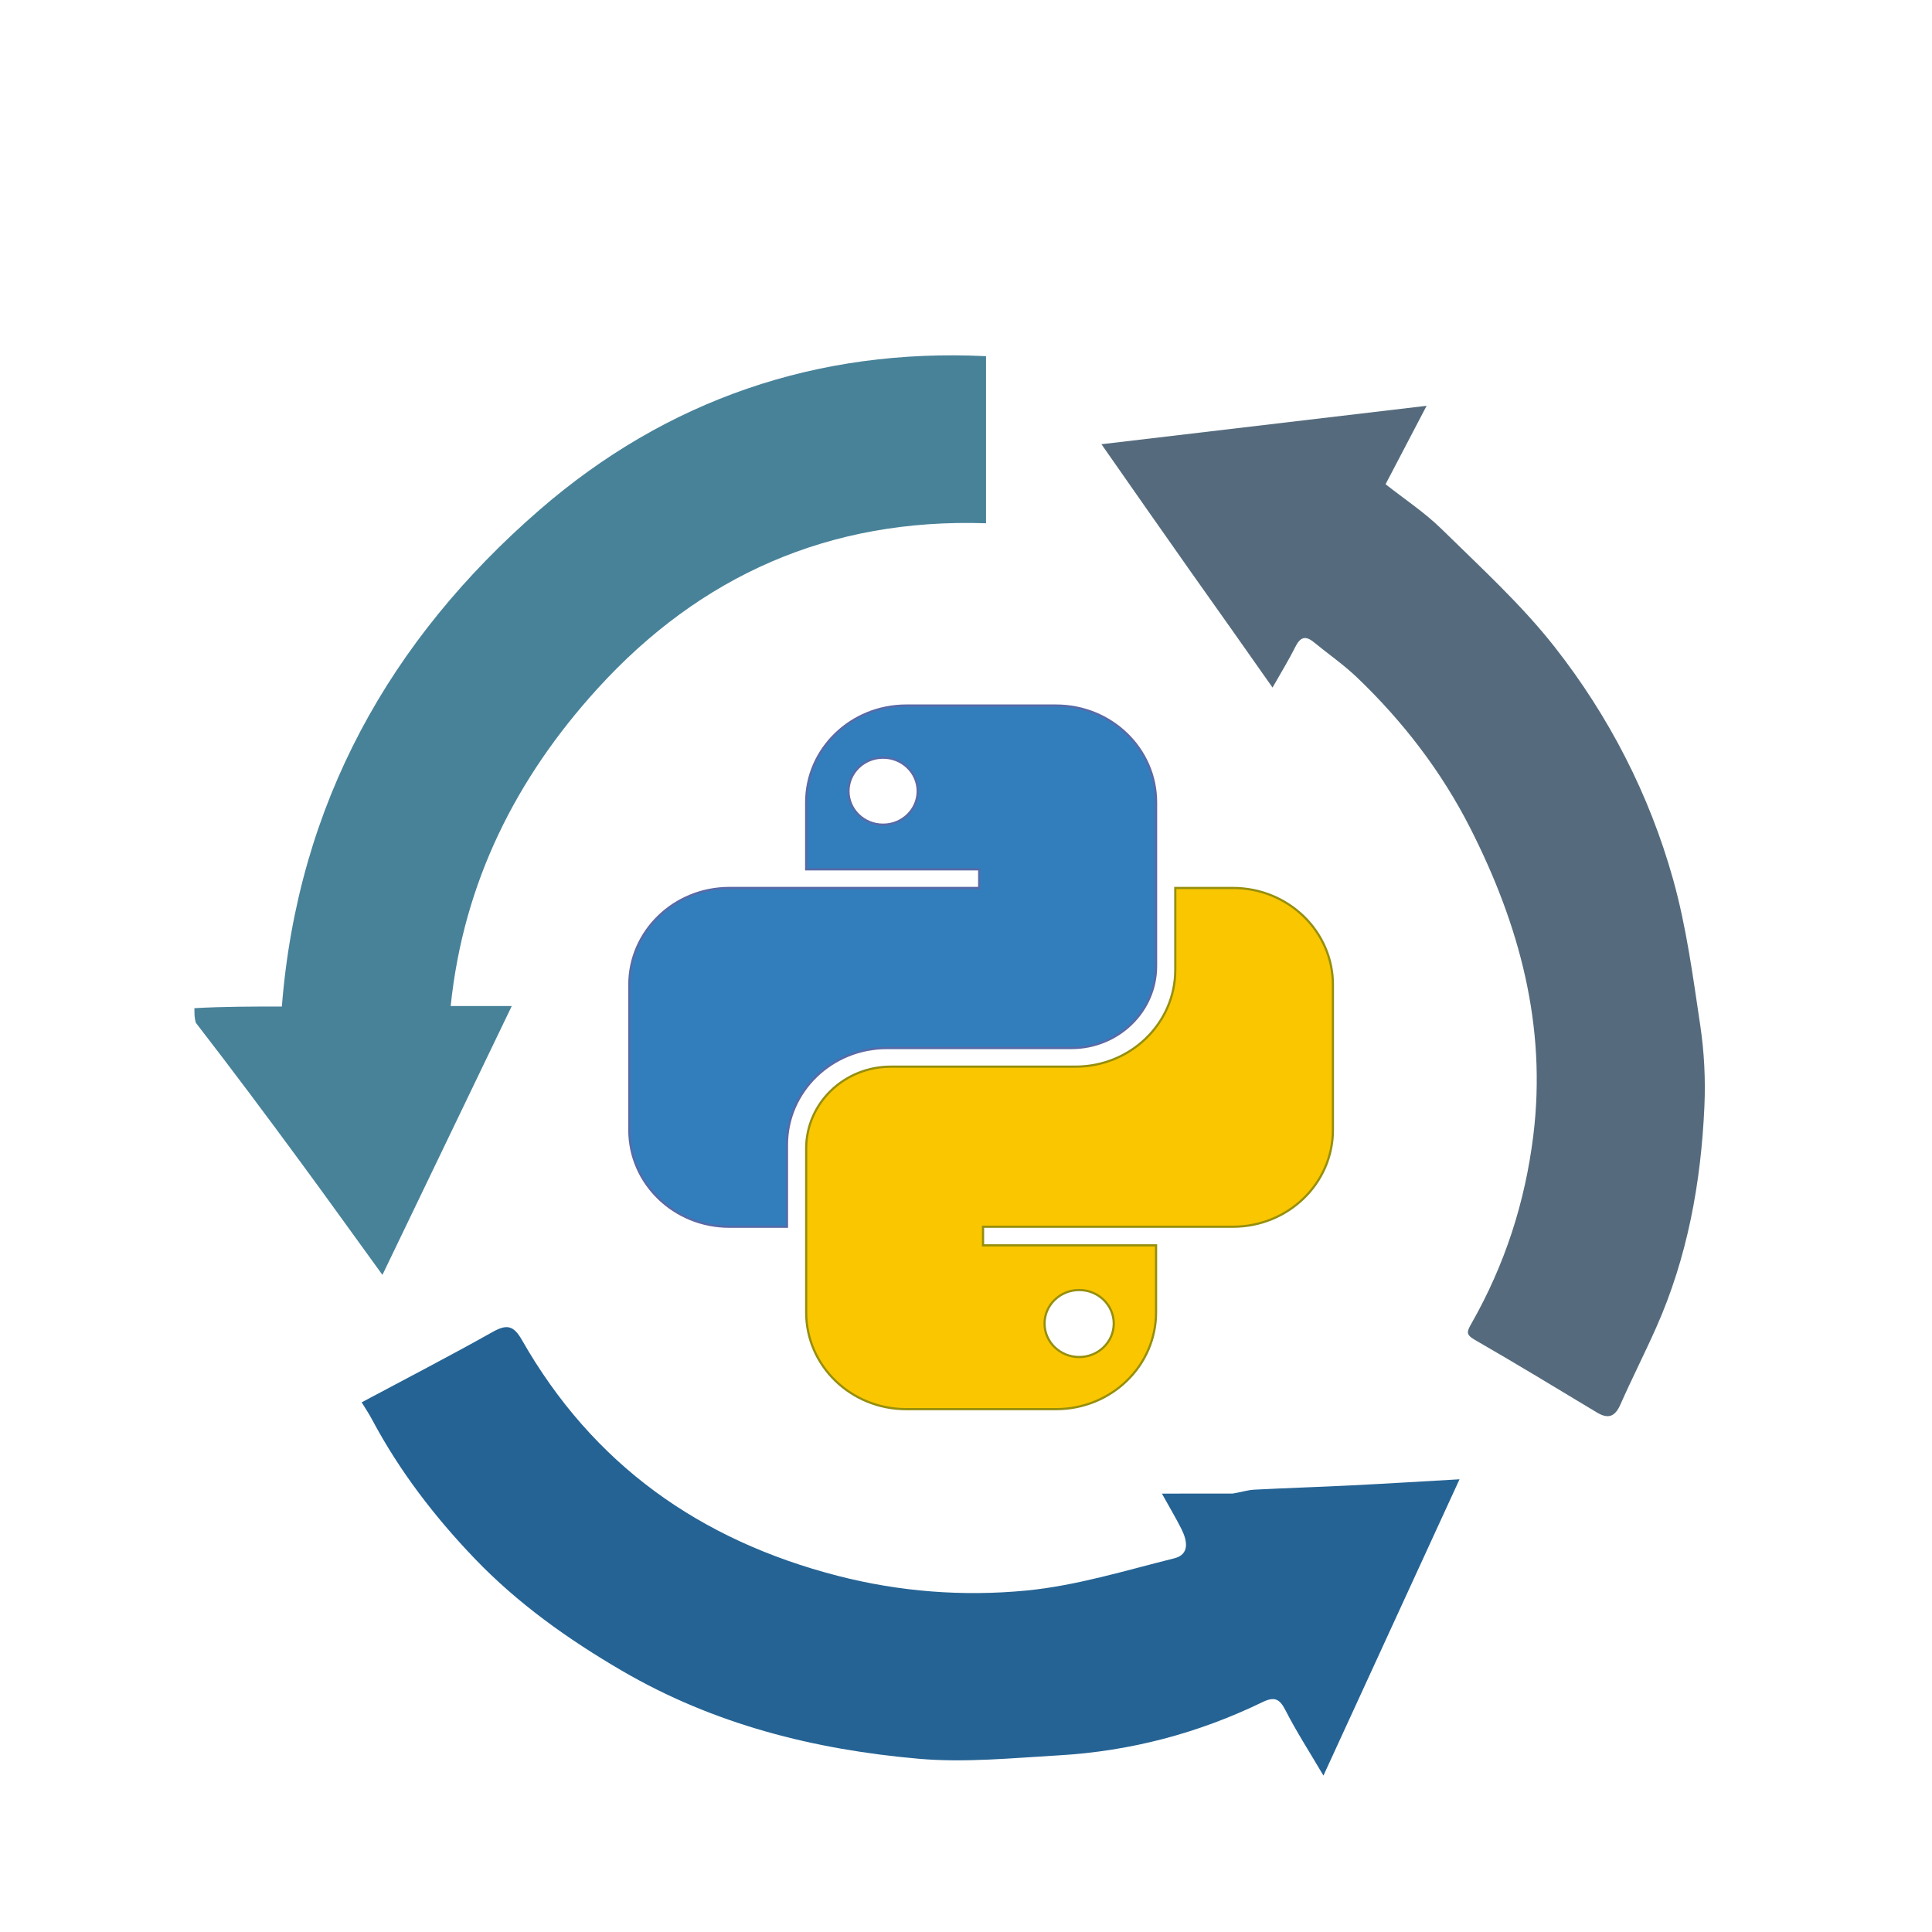
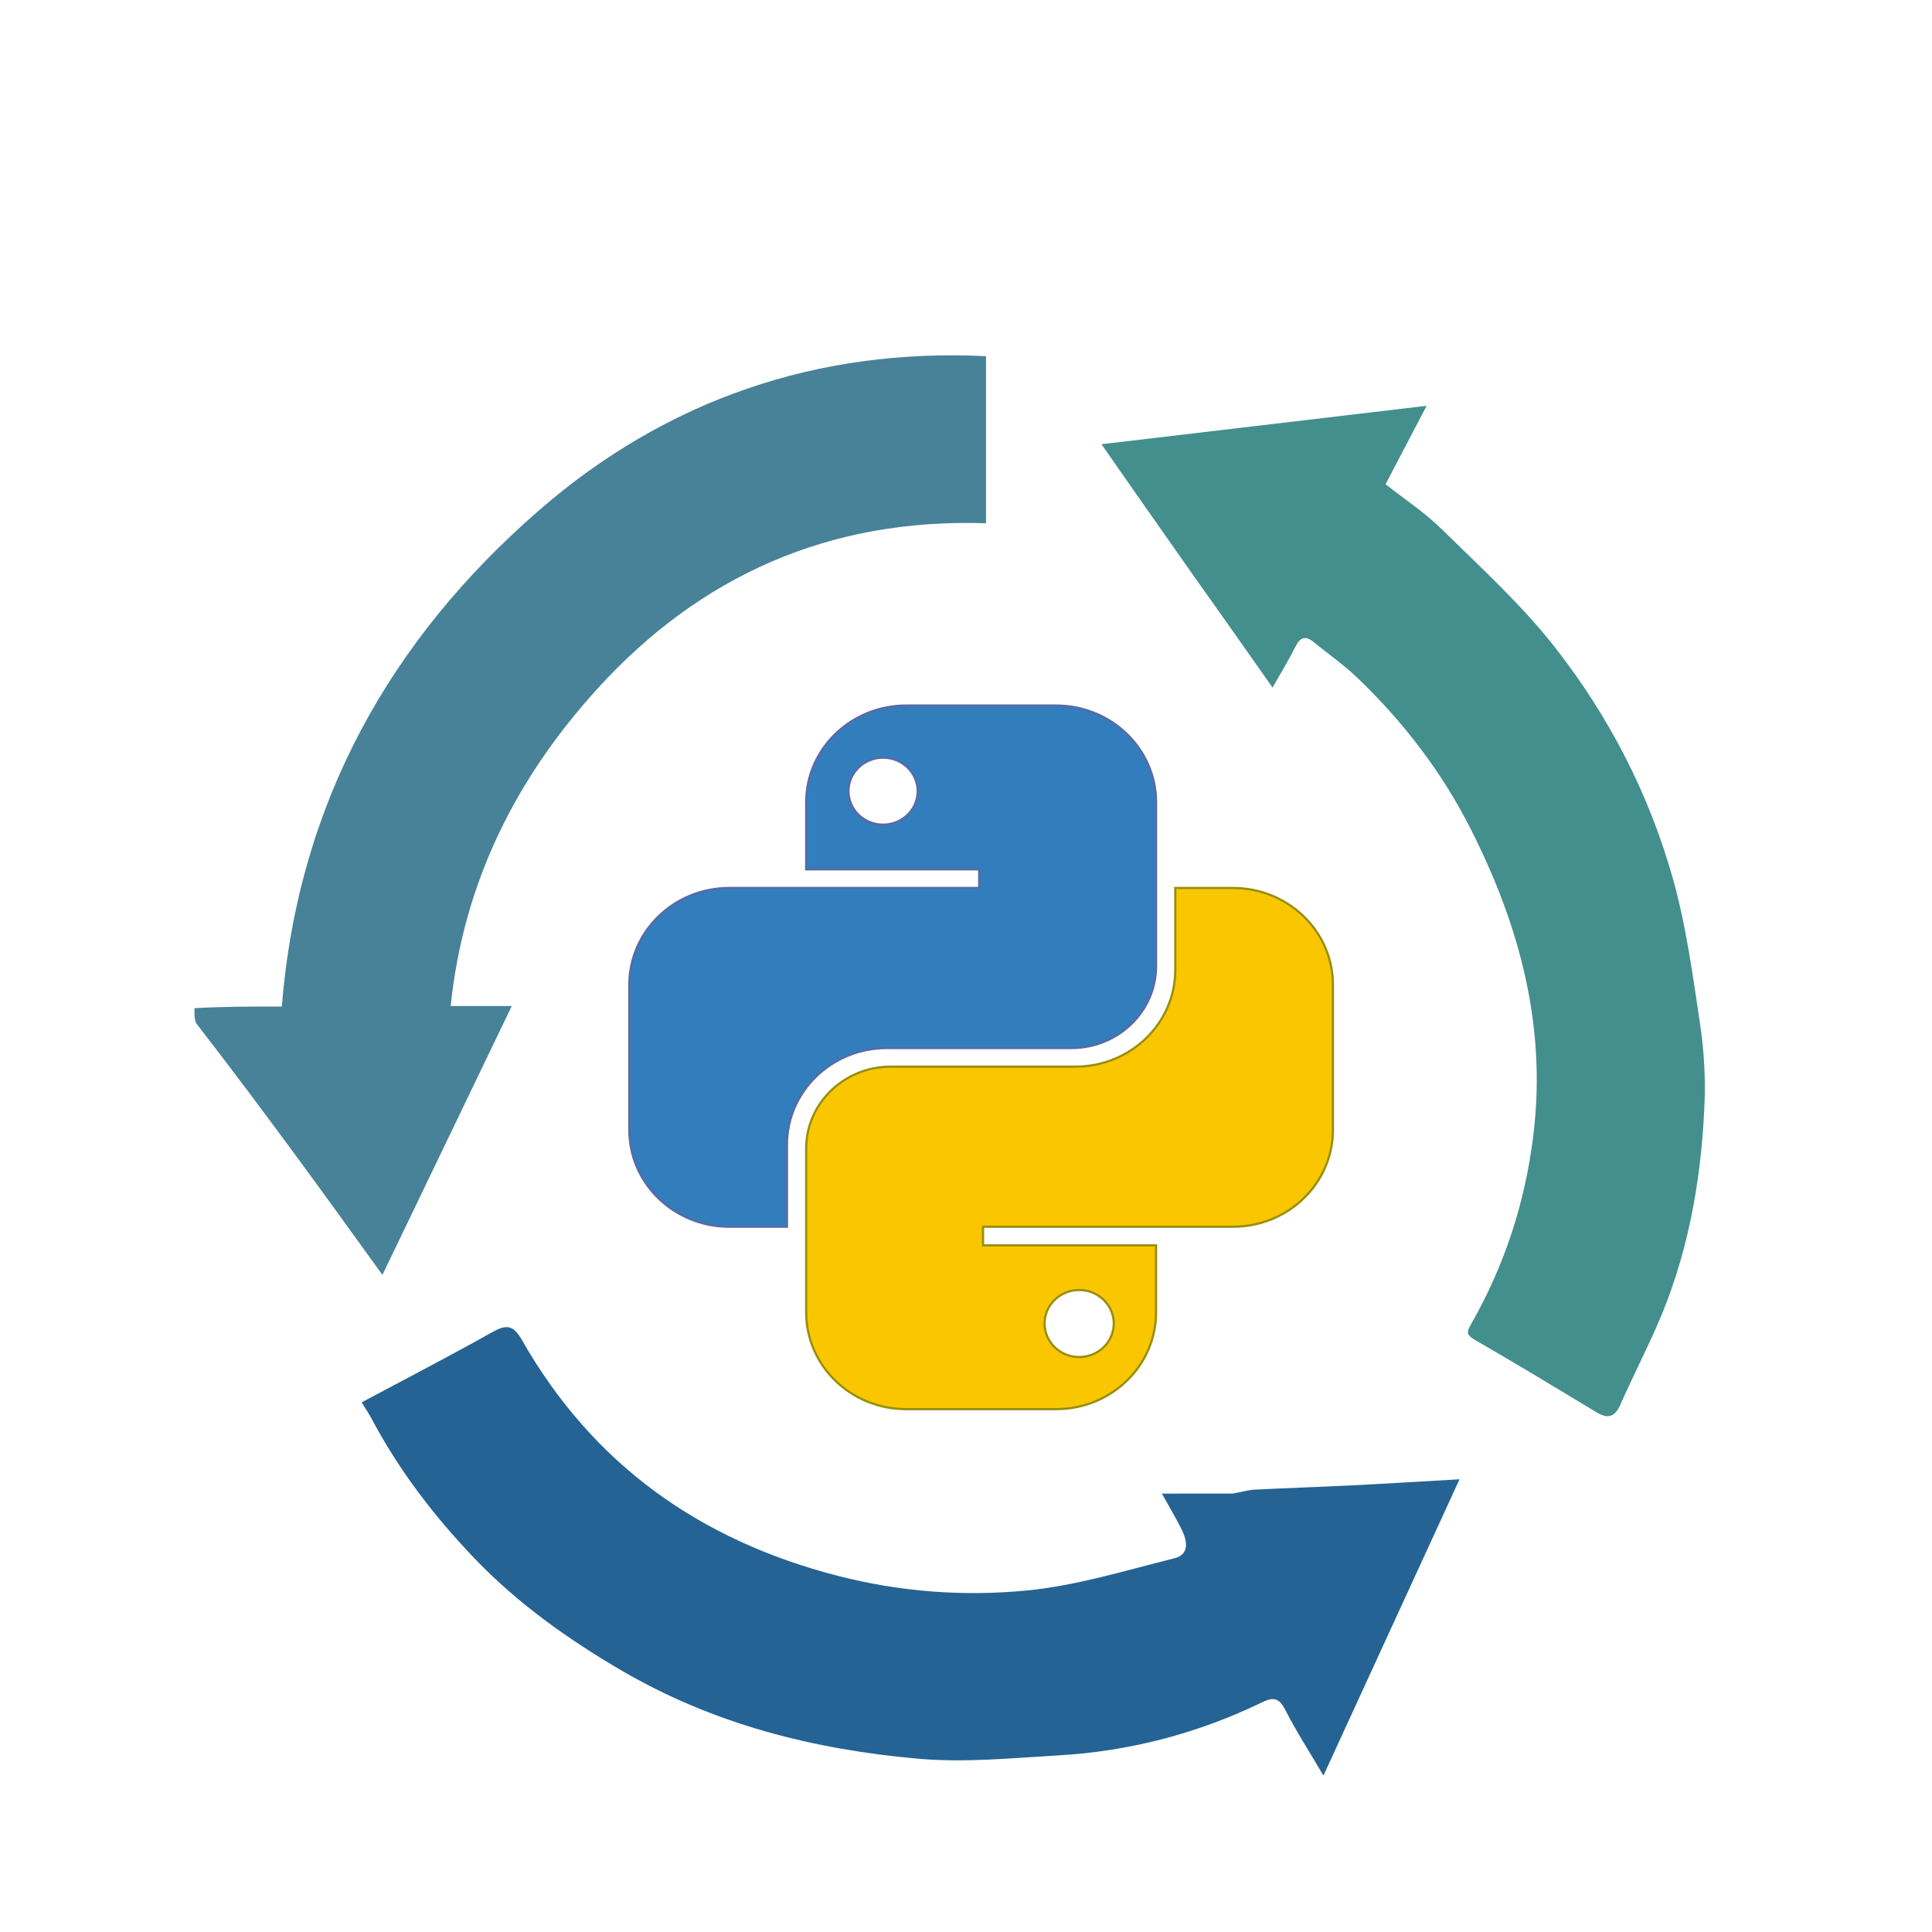
<svg xmlns="http://www.w3.org/2000/svg" version="1.1" width="800px" height="800px" viewBox="-50 -50 472 467" xml:space="preserve" id="svg4">
  <defs id="defs1" />
  <path style="fill:#488299;fill-opacity:1" d="M -2.502,193.801 C 4.641,193.401 11.784,193.401 18.858,193.401 22.781,143.906 45.234,103.784 81.851,72.032 112.808,45.188 149.717,32.501 190.892,34.517 V 75.339 C 152.588,74.054 121.043,88.178 95.953,115.765 76.157,137.532 63.228,162.999 60.106,193.282 H 75.027 C 64.4,215.372 54.065,236.858 43.43,258.965 36.473,249.368 30.036,240.387 23.492,231.484 15.118,220.092 6.659,208.762 -2.133,197.403 c -0.369,-1.068 -0.369,-2.135 -0.369,-3.602 z" id="path1" />
  <path style="fill:#256394;fill-opacity:1" d="m 251.187,312.382 c 2.059,-0.338 3.635,-0.864 5.232,-0.946 7.914,-0.409 15.836,-0.653 23.751,-1.049 8.578,-0.429 17.15,-0.961 26.402,-1.486 -11.147,24.271 -21.967,47.828 -33.246,72.385 -3.48,-5.914 -6.643,-10.793 -9.269,-15.946 -1.458,-2.862 -2.719,-3.408 -5.645,-1.989 -15.7,7.613 -32.323,11.986 -49.729,12.991 -11.397,0.658 -22.925,1.828 -34.224,0.836 -25.534,-2.241 -50.054,-8.388 -72.573,-21.539 -13.18,-7.697 -25.428,-16.418 -35.948,-27.4 -9.79,-10.22 -18.387,-21.414 -25.064,-33.98 -0.745,-1.403 -1.641,-2.726 -2.512,-4.161 10.762,-5.749 21.453,-11.271 31.936,-17.164 3.491,-1.962 5.153,-1.678 7.217,1.944 17.316,30.394 43.479,48.93 77.163,57.61 15.174,3.91 30.609,5.061 45.93,3.604 12.239,-1.164 24.263,-4.89 36.281,-7.887 3.788,-0.945 3.172,-4.271 1.779,-7.087 -1.212,-2.45 -2.629,-4.798 -4.803,-8.72 6.266,0 11.557,0 17.322,-0.017 z" id="path3" />
-   <path style="fill:#556b7d;fill-opacity:1" d="M 241.242,87.647 C 233.873,77.203 226.767,67.021 219.092,56.027 c 26.359,-3.114 52.077,-6.153 79.438,-9.386 -3.51,6.709 -6.673,12.753 -10.026,19.161 4.474,3.537 9.521,6.85 13.743,11.001 9.479,9.32 19.423,18.371 27.587,28.779 13.265,16.912 23.114,36.024 28.922,56.776 3.249,11.608 4.843,23.715 6.631,35.68 0.969,6.485 1.303,13.167 1.013,19.72 -0.828,18.684 -4.144,36.912 -11.806,54.132 -2.805,6.304 -5.937,12.461 -8.729,18.77 -1.314,2.969 -2.987,3.57 -5.729,1.921 -9.91,-5.963 -19.794,-11.974 -29.818,-17.74 -2.31,-1.329 -1.941,-2.056 -0.815,-4.039 8.114,-14.277 13.084,-29.531 15.1,-45.932 3.296,-26.811 -3.437,-51.453 -15.36,-74.96 -7.024,-13.849 -16.452,-26.134 -27.704,-36.895 -3.283,-3.139 -7.066,-5.752 -10.59,-8.643 -2.112,-1.734 -3.359,-1.115 -4.509,1.2 -1.553,3.125 -3.399,6.104 -5.549,9.906 -6.857,-9.75 -13.122,-18.658 -19.648,-27.829 z" id="path4" />
+   <path style="fill:#438f8d;fill-opacity:1" d="M 241.242,87.647 C 233.873,77.203 226.767,67.021 219.092,56.027 c 26.359,-3.114 52.077,-6.153 79.438,-9.386 -3.51,6.709 -6.673,12.753 -10.026,19.161 4.474,3.537 9.521,6.85 13.743,11.001 9.479,9.32 19.423,18.371 27.587,28.779 13.265,16.912 23.114,36.024 28.922,56.776 3.249,11.608 4.843,23.715 6.631,35.68 0.969,6.485 1.303,13.167 1.013,19.72 -0.828,18.684 -4.144,36.912 -11.806,54.132 -2.805,6.304 -5.937,12.461 -8.729,18.77 -1.314,2.969 -2.987,3.57 -5.729,1.921 -9.91,-5.963 -19.794,-11.974 -29.818,-17.74 -2.31,-1.329 -1.941,-2.056 -0.815,-4.039 8.114,-14.277 13.084,-29.531 15.1,-45.932 3.296,-26.811 -3.437,-51.453 -15.36,-74.96 -7.024,-13.849 -16.452,-26.134 -27.704,-36.895 -3.283,-3.139 -7.066,-5.752 -10.59,-8.643 -2.112,-1.734 -3.359,-1.115 -4.509,1.2 -1.553,3.125 -3.399,6.104 -5.549,9.906 -6.857,-9.75 -13.122,-18.658 -19.648,-27.829 z" id="path4" />
  <g id="g1" transform="translate(-82.88211,-75.48887)">
    <path fill-rule="evenodd" clip-rule="evenodd" d="m 254.26,195.358 c -13.488,0 -24.422,10.587 -24.422,23.647 v 16.371 h 42.27 v 4.548 h -61.056 c -13.488,0 -24.422,10.587 -24.422,23.647 v 35.471 c 0,13.06 10.934,23.647 24.422,23.647 h 14.09 v -20.009 c 0,-13.06 10.934,-23.647 24.423,-23.647 h 45.087 c 11.413,0 20.665,-8.958 20.665,-20.009 v -40.018 c 0,-13.06 -10.934,-23.647 -24.422,-23.647 z m -5.636,29.104 c 4.669,0 8.454,-3.665 8.454,-8.186 0,-4.521 -3.785,-8.186 -8.454,-8.186 -4.669,0 -8.454,3.665 -8.454,8.186 0,4.521 3.785,8.186 8.454,8.186 z" fill="#327EBD" id="path1-0" style="stroke:#576aa7;stroke-width:0.535;stroke-dasharray:none;stroke-opacity:1" />
    <path fill-rule="evenodd" clip-rule="evenodd" d="m 290.892,367.254 c 13.488,0 24.423,-10.587 24.423,-23.647 v -16.371 h -42.27 v -4.547 h 61.056 c 13.488,0 24.422,-10.588 24.422,-23.647 v -35.471 c 0,-13.06 -10.934,-23.647 -24.422,-23.647 h -14.09 v 20.009 c 0,13.06 -10.934,23.647 -24.422,23.647 h -45.088 c -11.413,0 -20.665,8.958 -20.665,20.009 v 40.019 c 0,13.06 10.934,23.647 24.422,23.647 z m 5.636,-29.104 c -4.669,0 -8.454,3.664 -8.454,8.185 0,4.521 3.785,8.185 8.454,8.185 4.669,0 8.454,-3.664 8.454,-8.185 0,-4.521 -3.785,-8.185 -8.454,-8.185 z" fill="#F9C600" id="path2" style="stroke:#968f0d;stroke-width:0.535;stroke-dasharray:none;stroke-opacity:1" />
  </g>
</svg>
